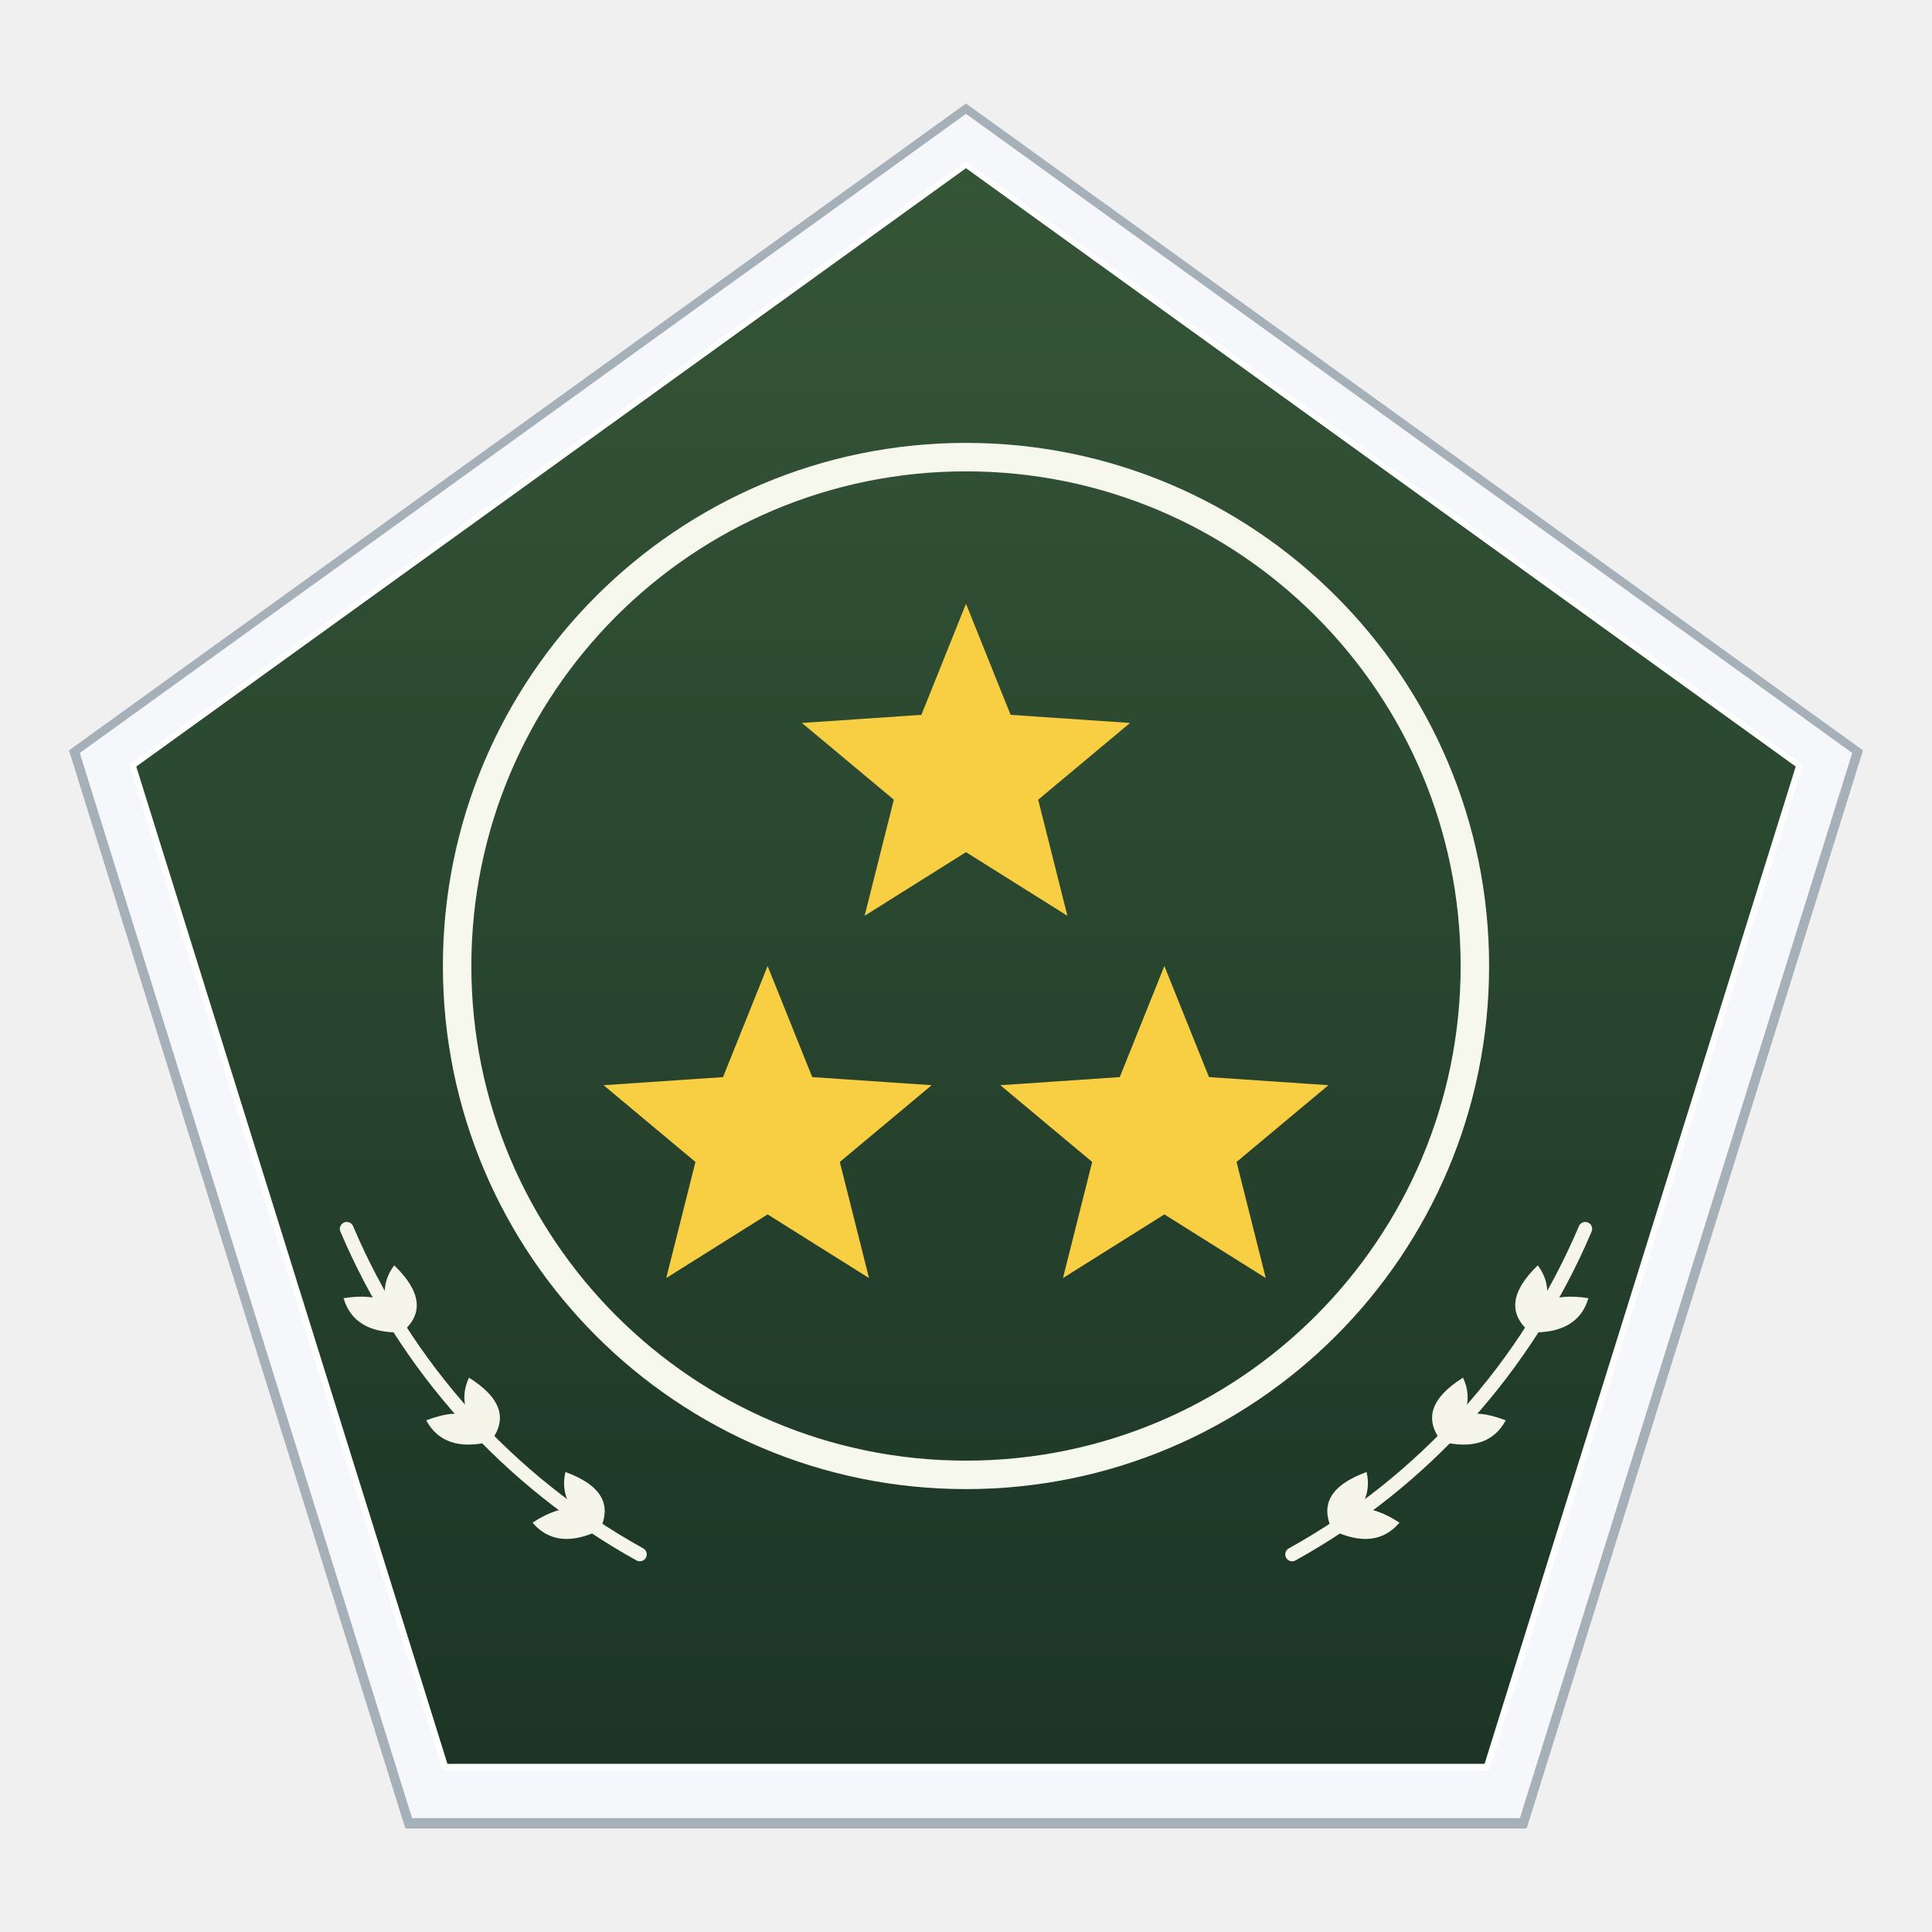
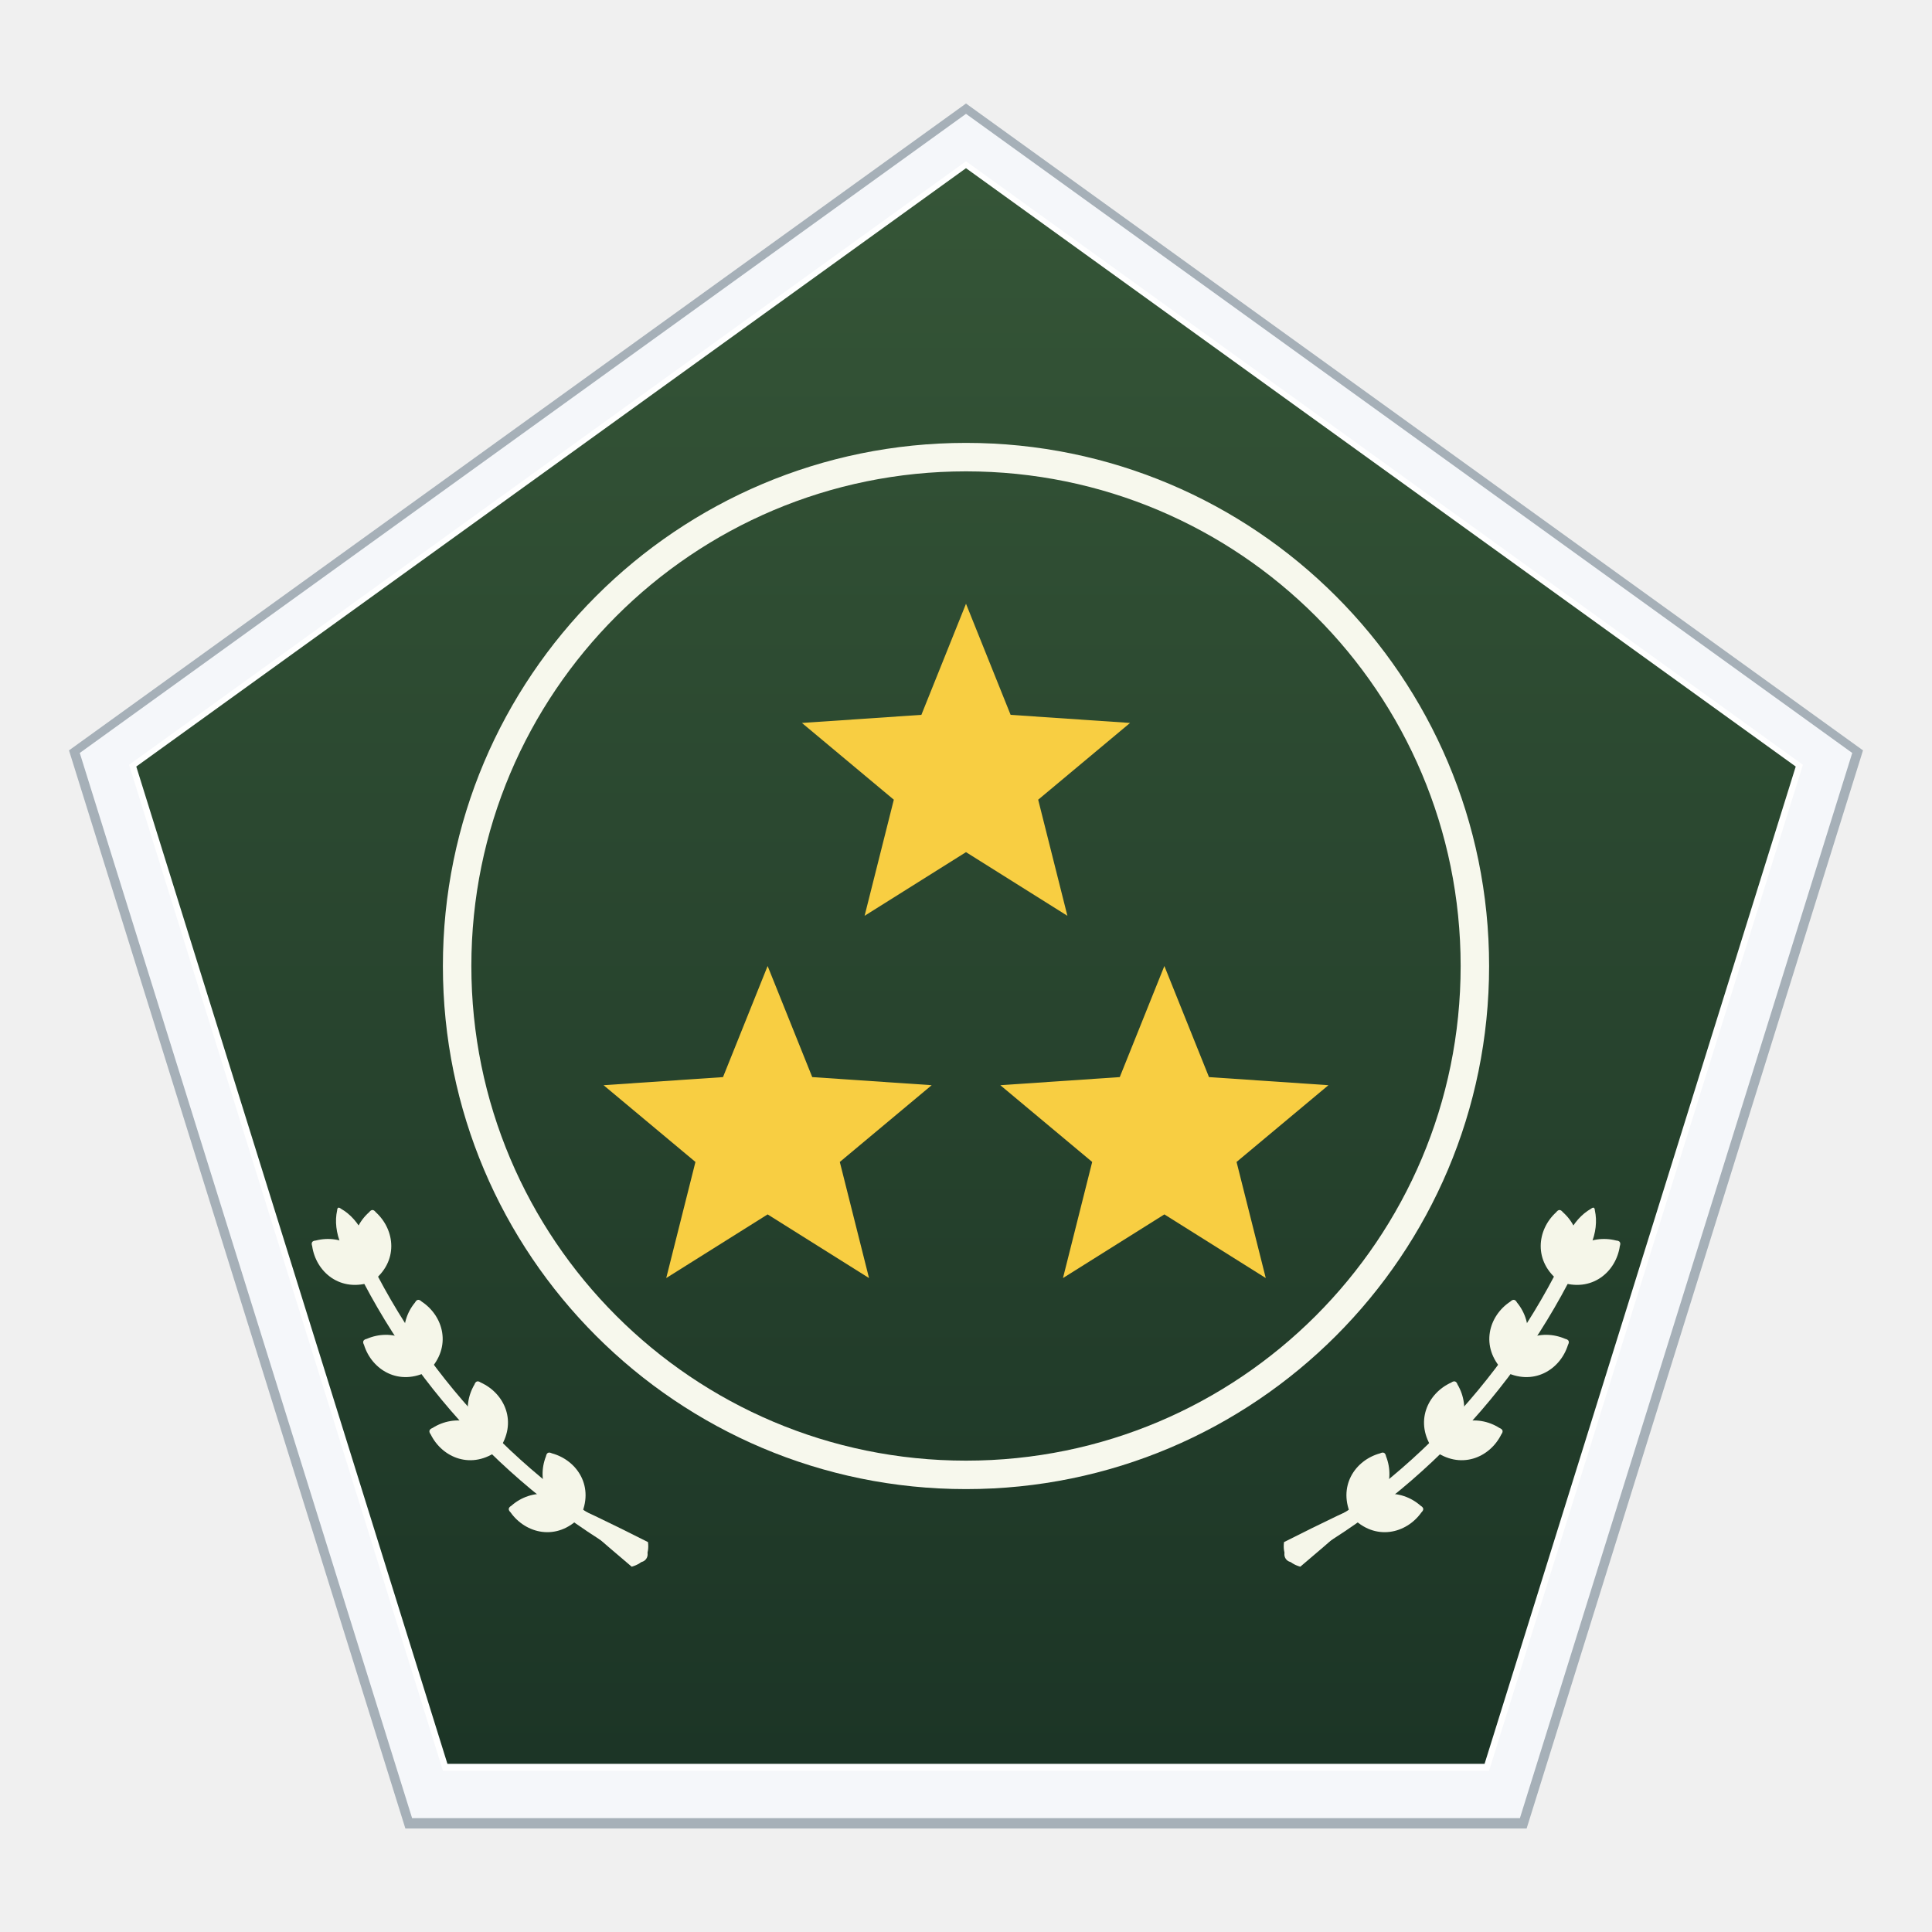
<svg xmlns="http://www.w3.org/2000/svg" viewBox="0 0 224 224" width="896" height="896">
  <defs>
    <linearGradient id="steel" x1="0" y1="0" x2="1" y2="1" gradientUnits="objectBoundingBox">
      <stop offset="0" stop-color="#fafcfd" />
      <stop offset=".28" stop-color="#b3bdc6" />
      <stop offset=".5" stop-color="#f4f7fa" />
      <stop offset=".72" stop-color="#8a959f" />
      <stop offset="1" stop-color="#dfe6ec" />
    </linearGradient>
    <linearGradient id="silverFace" x1="0" y1="0" x2="0.85" y2="1">
      <stop stop-color="#ffffff" />
      <stop offset=".48" stop-color="#e0e7ed" />
      <stop offset="1" stop-color="#a9b4bf" />
    </linearGradient>
    <linearGradient id="silverDark" x1="0" y1="0" x2="1" y2="1">
      <stop stop-color="#26313b" />
      <stop offset=".5" stop-color="#7e8a96" />
      <stop offset="1" stop-color="#1c252d" />
    </linearGradient>
    <linearGradient id="charcoal" x1="0" y1="0" x2="0" y2="1">
      <stop stop-color="#20252b" />
      <stop offset="1" stop-color="#0c1015" />
    </linearGradient>
    <linearGradient id="army" x1="0" y1="0" x2="0" y2="1">
      <stop stop-color="#355537" />
      <stop offset="1" stop-color="#1c3526" />
    </linearGradient>
    <linearGradient id="sapphire" x1="0" y1="0" x2="0" y2="1">
      <stop stop-color="#123b61" />
      <stop offset="1" stop-color="#081f39" />
    </linearGradient>
    <linearGradient id="ruby" x1="0" y1="0" x2="0" y2="1">
      <stop stop-color="#a72436" />
      <stop offset="1" stop-color="#700d21" />
    </linearGradient>
    <linearGradient id="obsidian" x1="0" y1="0" x2="0" y2="1">
      <stop stop-color="#1e2225" />
      <stop offset="1" stop-color="#070b0e" />
    </linearGradient>
    <linearGradient id="crimson" x1="0" y1="0" x2="0" y2="1">
      <stop stop-color="#aa1830" />
      <stop offset="1" stop-color="#5c091b" />
    </linearGradient>
    <linearGradient id="gold" x1="0" y1="0" x2=".8" y2="1">
      <stop stop-color="#fff0a7" />
      <stop offset=".35" stop-color="#f5d66d" />
      <stop offset=".7" stop-color="#dfaf3e" />
      <stop offset="1" stop-color="#b88124" />
    </linearGradient>
    <linearGradient id="supremeGold" x1="0" y1="0" x2="1" y2="1">
      <stop stop-color="#fff5b8" />
      <stop offset=".28" stop-color="#f8db75" />
      <stop offset=".6" stop-color="#eabd4b" />
      <stop offset="1" stop-color="#a7681c" />
    </linearGradient>
  </defs>
  <polygon points="112,12 216,87 177,212 47,212 8,87" fill="#a6b0b8" />
  <polygon points="112,13.2 214.752,87.3 176.22,210.8 47.78,210.8 9.248,87.3" fill="#f5f7fa" />
  <polygon points="112,18.7 209.032,88.675 172.645,205.3 51.355,205.3 14.968,88.675" fill="#ffffff" />
  <polygon points="112,19.5 208.2,88.875 172.125,204.5 51.875,204.5 15.8,88.875" fill="url(#army)" />
  <circle cx="112" cy="112" r="59" fill="none" data-officer-ring="junior" stroke="#f7f8ed" stroke-width="3.3" />
  <g data-laurel="mini">
    <g>
-       <path d="M74.185,180.22 A78 78 0 0 1 40.201,142.477" fill="none" stroke="#f5f6e9" stroke-width="1.6" stroke-linecap="round" />
-       <path d="M69.518 177.416 Q71.752 172.927 65.554 170.668 Q64.605 174.857 69.518 177.416Z" fill="#f5f6e9" />
-       <path d="M69.518 177.416 Q67.267 172.936 61.741 176.539 Q64.522 179.812 69.518 177.416Z" fill="#f5f6e9" />
-       <path d="M56.846 167.154 Q59.964 163.228 54.371 159.73 Q52.572 163.629 56.846 167.154Z" fill="#f5f6e9" />
-       <path d="M56.846 167.154 Q55.575 162.304 49.421 164.679 Q51.461 168.459 56.846 167.154Z" fill="#f5f6e9" />
-       <path d="M46.584 154.482 Q50.45 151.289 45.707 146.705 Q43.136 150.145 46.584 154.482Z" fill="#f5f6e9" />
-       <path d="M46.584 154.482 Q46.35 149.473 39.836 150.517 Q41.046 154.638 46.584 154.482Z" fill="#f5f6e9" />
+       <path d="M74.185,180.22 A78 78 0 0 1 40.201,142.477" fill="none" stroke="#f5f6e9" stroke-width="1.8" stroke-linecap="round" />
+       <path d="M75.129,178.794 Q68.533,175.454 63.978,173.465 Q67.589,176.88 73.241,181.646 Q75.41,181.031 75.129,178.794Z" fill="#f5f6e9" data-branch-root="tapered" />
+       <path d="M67.261 175.894 C68.996 172.391 66.909 169.296 63.988 168.502 Q63.418 168.222 63.301 168.846 C62.188 171.661 63.417 175.185 67.261 175.894Z" fill="#f5f6e9" />
+       <path d="M67.261 175.894 C65.28 172.524 61.548 172.575 59.283 174.583 Q58.738 174.907 59.195 175.346 C60.941 177.819 64.562 178.722 67.261 175.894Z" fill="#f5f6e9" />
+       <path d="M57.817 168.109 C60.078 164.92 58.501 161.537 55.74 160.295 Q55.221 159.93 55.008 160.528 C53.468 163.134 54.13 166.807 57.817 168.109Z" fill="#f5f6e9" />
+       <path d="M57.817 168.109 C56.388 164.47 52.694 163.936 50.142 165.566 Q49.553 165.8 49.936 166.306 C51.273 169.022 54.709 170.48 57.817 168.109Z" fill="#f5f6e9" />
+       <path d="M49.706 158.942 C52.439 156.146 51.41 152.558 48.878 150.9 Q48.422 150.458 48.118 151.015 C46.19 153.348 46.269 157.08 49.706 158.942Z" fill="#f5f6e9" />
+       <path d="M49.706 158.942 C48.864 155.124 45.299 154.019 42.524 155.23 Q41.905 155.369 42.204 155.928 C43.101 158.82 46.266 160.797 49.706 158.942Z" fill="#f5f6e9" />
+       <path d="M43.13 148.619 C46.266 146.285 45.812 142.58 43.569 140.546 Q43.189 140.039 42.801 140.541 C40.532 142.544 40.026 146.242 43.13 148.619Z" fill="#f5f6e9" />
+       <path d="M43.13 148.619 C42.895 144.717 39.547 143.068 36.617 143.829 Q35.984 143.87 36.192 144.469 C36.625 147.465 39.442 149.914 43.13 148.619Z" fill="#f5f6e9" />
+       <path d="M42.501 147.411 C43.424 144.498 41.678 141.343 39.542 140.15 Q39.114 139.804 39.086 140.353 C38.543 142.739 39.719 146.148 42.501 147.411Z" fill="#f5f6e9" />
    </g>
    <g transform="translate(224 0) scale(-1 1)">
-       <path d="M74.185,180.22 A78 78 0 0 1 40.201,142.477" fill="none" stroke="#f5f6e9" stroke-width="1.6" stroke-linecap="round" />
-       <path d="M69.518 177.416 Q71.752 172.927 65.554 170.668 Q64.605 174.857 69.518 177.416Z" fill="#f5f6e9" />
-       <path d="M69.518 177.416 Q67.267 172.936 61.741 176.539 Q64.522 179.812 69.518 177.416Z" fill="#f5f6e9" />
-       <path d="M56.846 167.154 Q59.964 163.228 54.371 159.73 Q52.572 163.629 56.846 167.154Z" fill="#f5f6e9" />
-       <path d="M56.846 167.154 Q55.575 162.304 49.421 164.679 Q51.461 168.459 56.846 167.154Z" fill="#f5f6e9" />
-       <path d="M46.584 154.482 Q50.45 151.289 45.707 146.705 Q43.136 150.145 46.584 154.482Z" fill="#f5f6e9" />
-       <path d="M46.584 154.482 Q46.35 149.473 39.836 150.517 Q41.046 154.638 46.584 154.482Z" fill="#f5f6e9" />
+       <path d="M74.185,180.22 A78 78 0 0 1 40.201,142.477" fill="none" stroke="#f5f6e9" stroke-width="1.8" stroke-linecap="round" />
+       <path d="M75.129,178.794 Q68.533,175.454 63.978,173.465 Q67.589,176.88 73.241,181.646 Q75.41,181.031 75.129,178.794Z" fill="#f5f6e9" data-branch-root="tapered" />
+       <path d="M67.261 175.894 C68.996 172.391 66.909 169.296 63.988 168.502 Q63.418 168.222 63.301 168.846 C62.188 171.661 63.417 175.185 67.261 175.894Z" fill="#f5f6e9" />
+       <path d="M67.261 175.894 C65.28 172.524 61.548 172.575 59.283 174.583 Q58.738 174.907 59.195 175.346 C60.941 177.819 64.562 178.722 67.261 175.894Z" fill="#f5f6e9" />
+       <path d="M57.817 168.109 C60.078 164.92 58.501 161.537 55.74 160.295 Q55.221 159.93 55.008 160.528 C53.468 163.134 54.13 166.807 57.817 168.109Z" fill="#f5f6e9" />
+       <path d="M57.817 168.109 C56.388 164.47 52.694 163.936 50.142 165.566 Q49.553 165.8 49.936 166.306 C51.273 169.022 54.709 170.48 57.817 168.109Z" fill="#f5f6e9" />
+       <path d="M49.706 158.942 C52.439 156.146 51.41 152.558 48.878 150.9 Q48.422 150.458 48.118 151.015 C46.19 153.348 46.269 157.08 49.706 158.942Z" fill="#f5f6e9" />
+       <path d="M49.706 158.942 C48.864 155.124 45.299 154.019 42.524 155.23 Q41.905 155.369 42.204 155.928 C43.101 158.82 46.266 160.797 49.706 158.942Z" fill="#f5f6e9" />
+       <path d="M43.13 148.619 C46.266 146.285 45.812 142.58 43.569 140.546 Q43.189 140.039 42.801 140.541 C40.532 142.544 40.026 146.242 43.13 148.619Z" fill="#f5f6e9" />
+       <path d="M43.13 148.619 C42.895 144.717 39.547 143.068 36.617 143.829 Q35.984 143.87 36.192 144.469 C36.625 147.465 39.442 149.914 43.13 148.619Z" fill="#f5f6e9" />
+       <path d="M42.501 147.411 C43.424 144.498 41.678 141.343 39.542 140.15 Q39.114 139.804 39.086 140.353 C38.543 142.739 39.719 146.148 42.501 147.411Z" fill="#f5f6e9" />
    </g>
  </g>
  <g data-star-count="3" data-star-radius="20">
    <polygon points="112,70 117.173,82.881 131.021,83.82 120.369,92.719 123.756,106.18 112,98.8 100.244,106.18 103.631,92.719 92.979,83.82 106.827,82.881" fill="#f8ce42" data-star-style="flat" />
    <polygon points="89,112 94.173,124.881 108.021,125.82 97.369,134.719 100.756,148.18 89,140.8 77.244,148.18 80.631,134.719 69.979,125.82 83.827,124.881" fill="#f8ce42" data-star-style="flat" />
    <polygon points="135,112 140.173,124.881 154.021,125.82 143.369,134.719 146.756,148.18 135,140.8 123.244,148.18 126.631,134.719 115.979,125.82 129.827,124.881" fill="#f8ce42" data-star-style="flat" />
  </g>
</svg>
